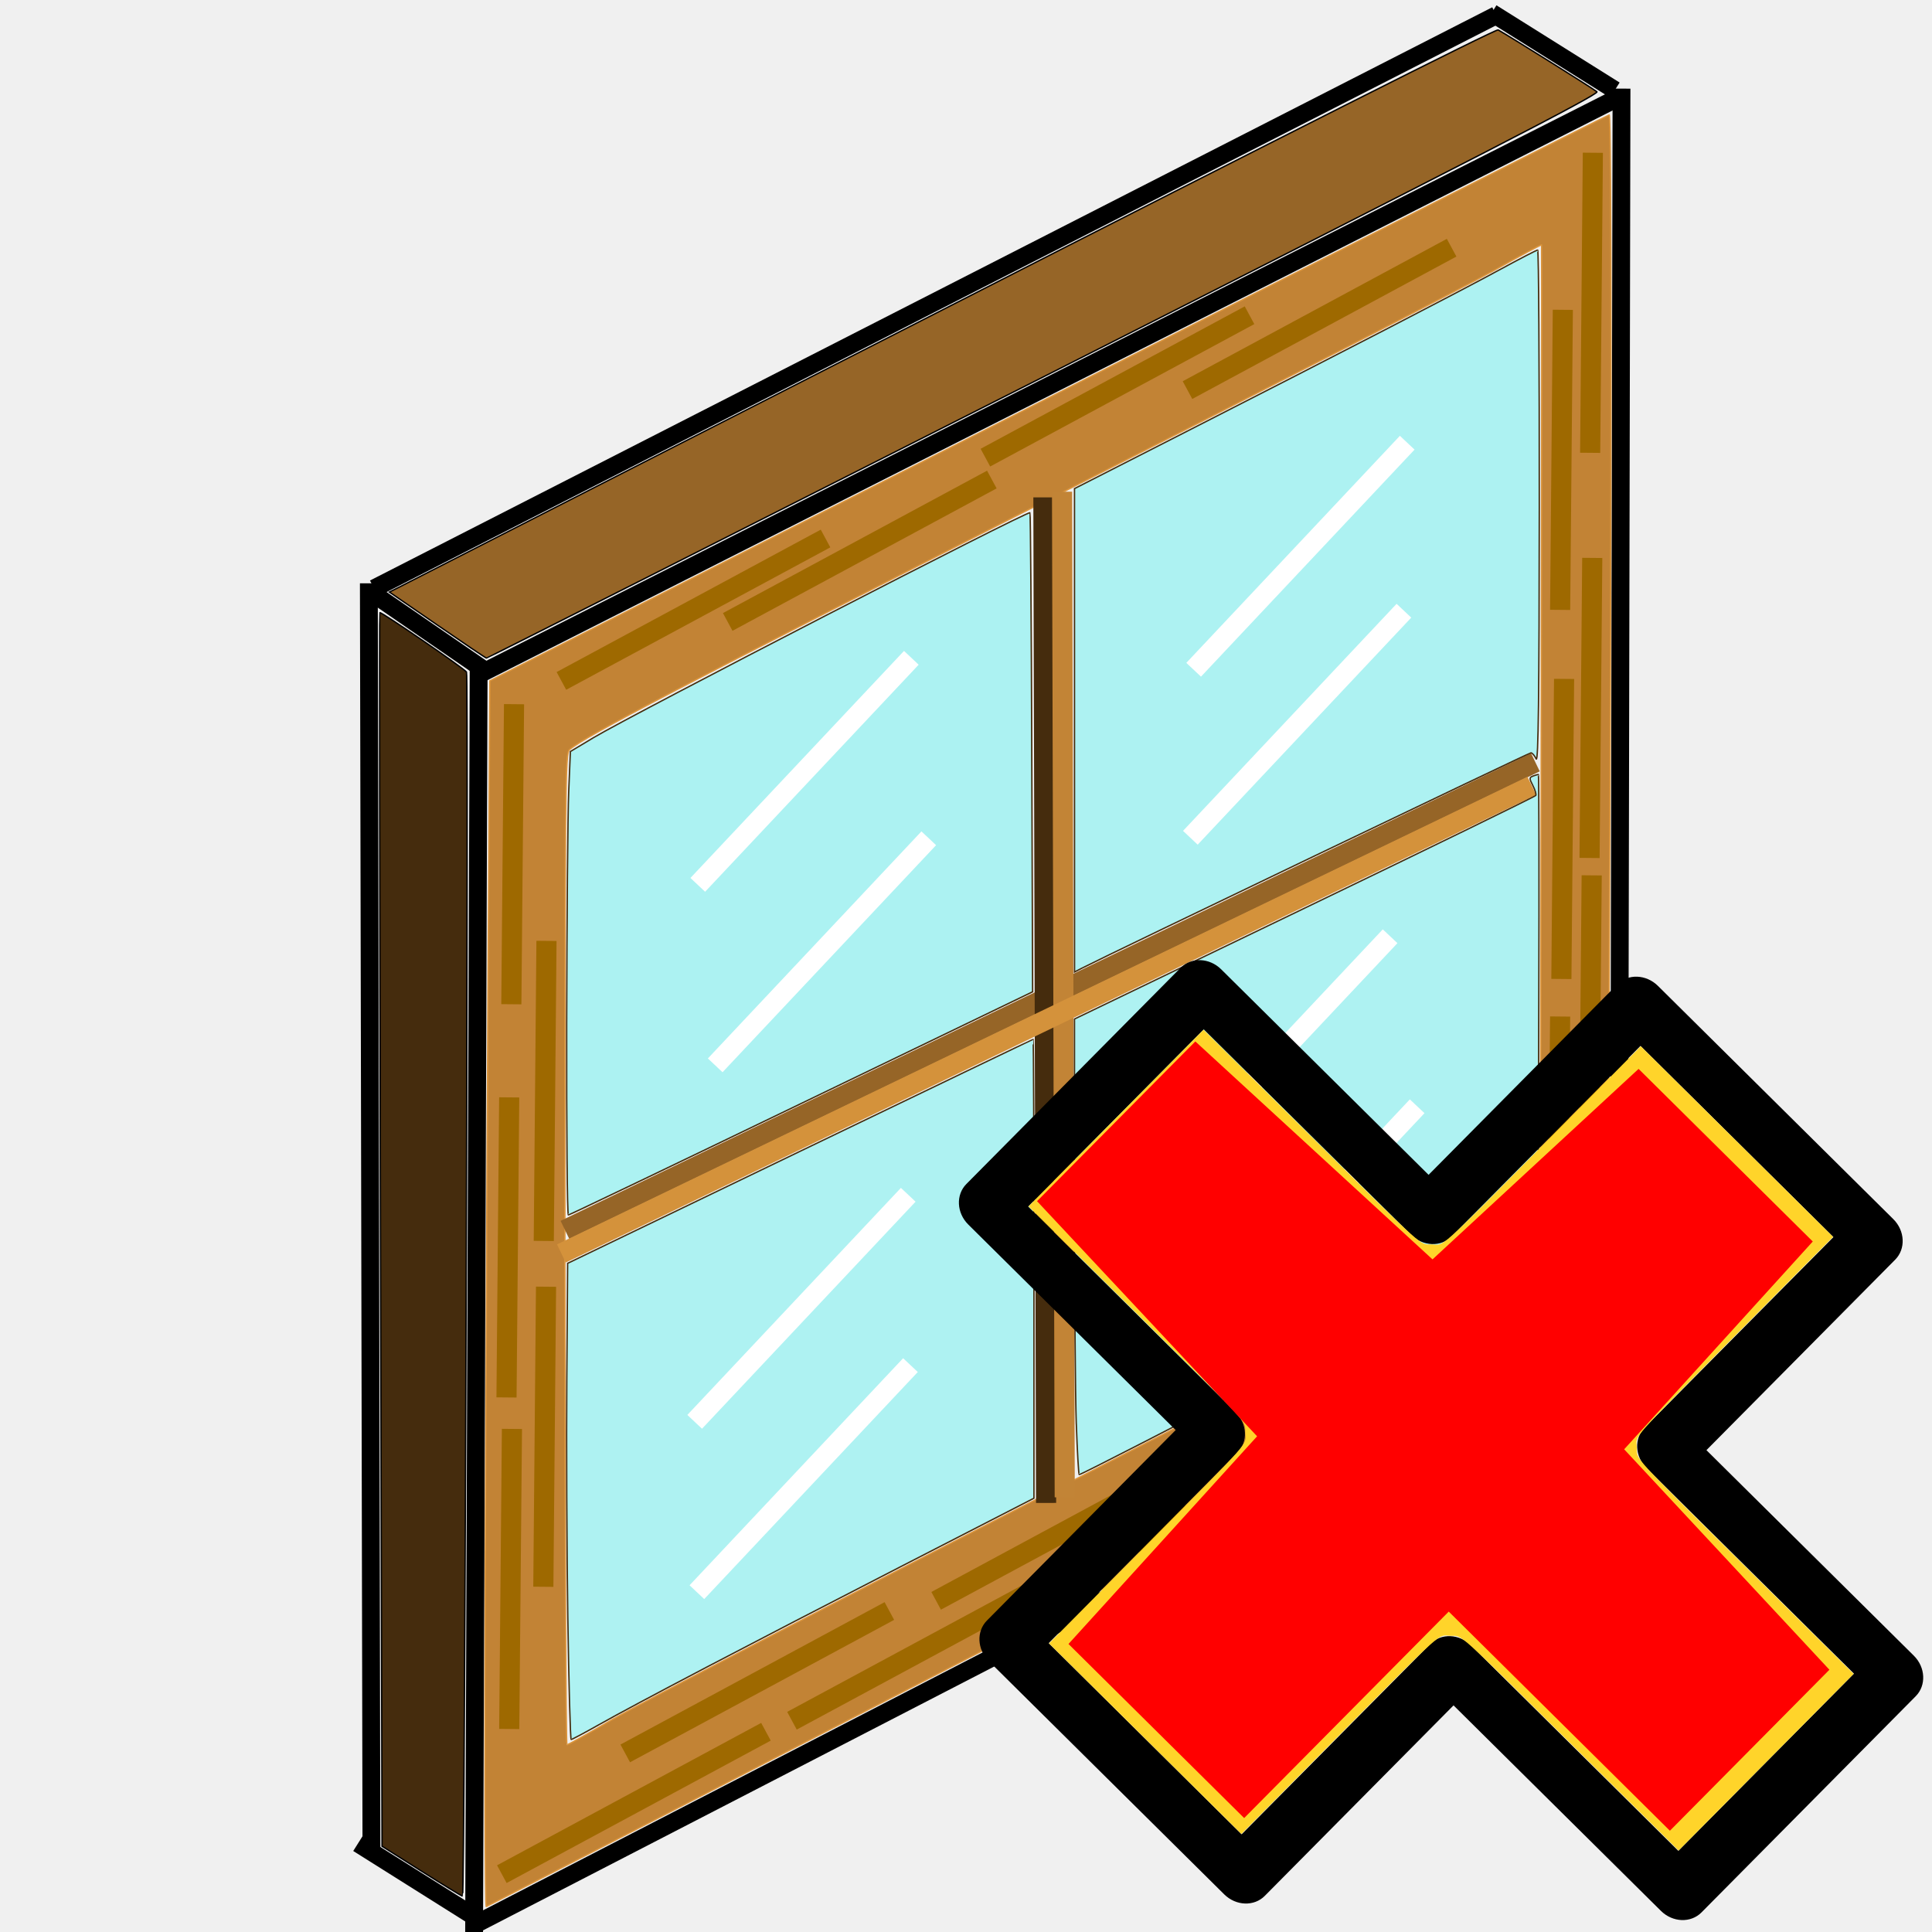
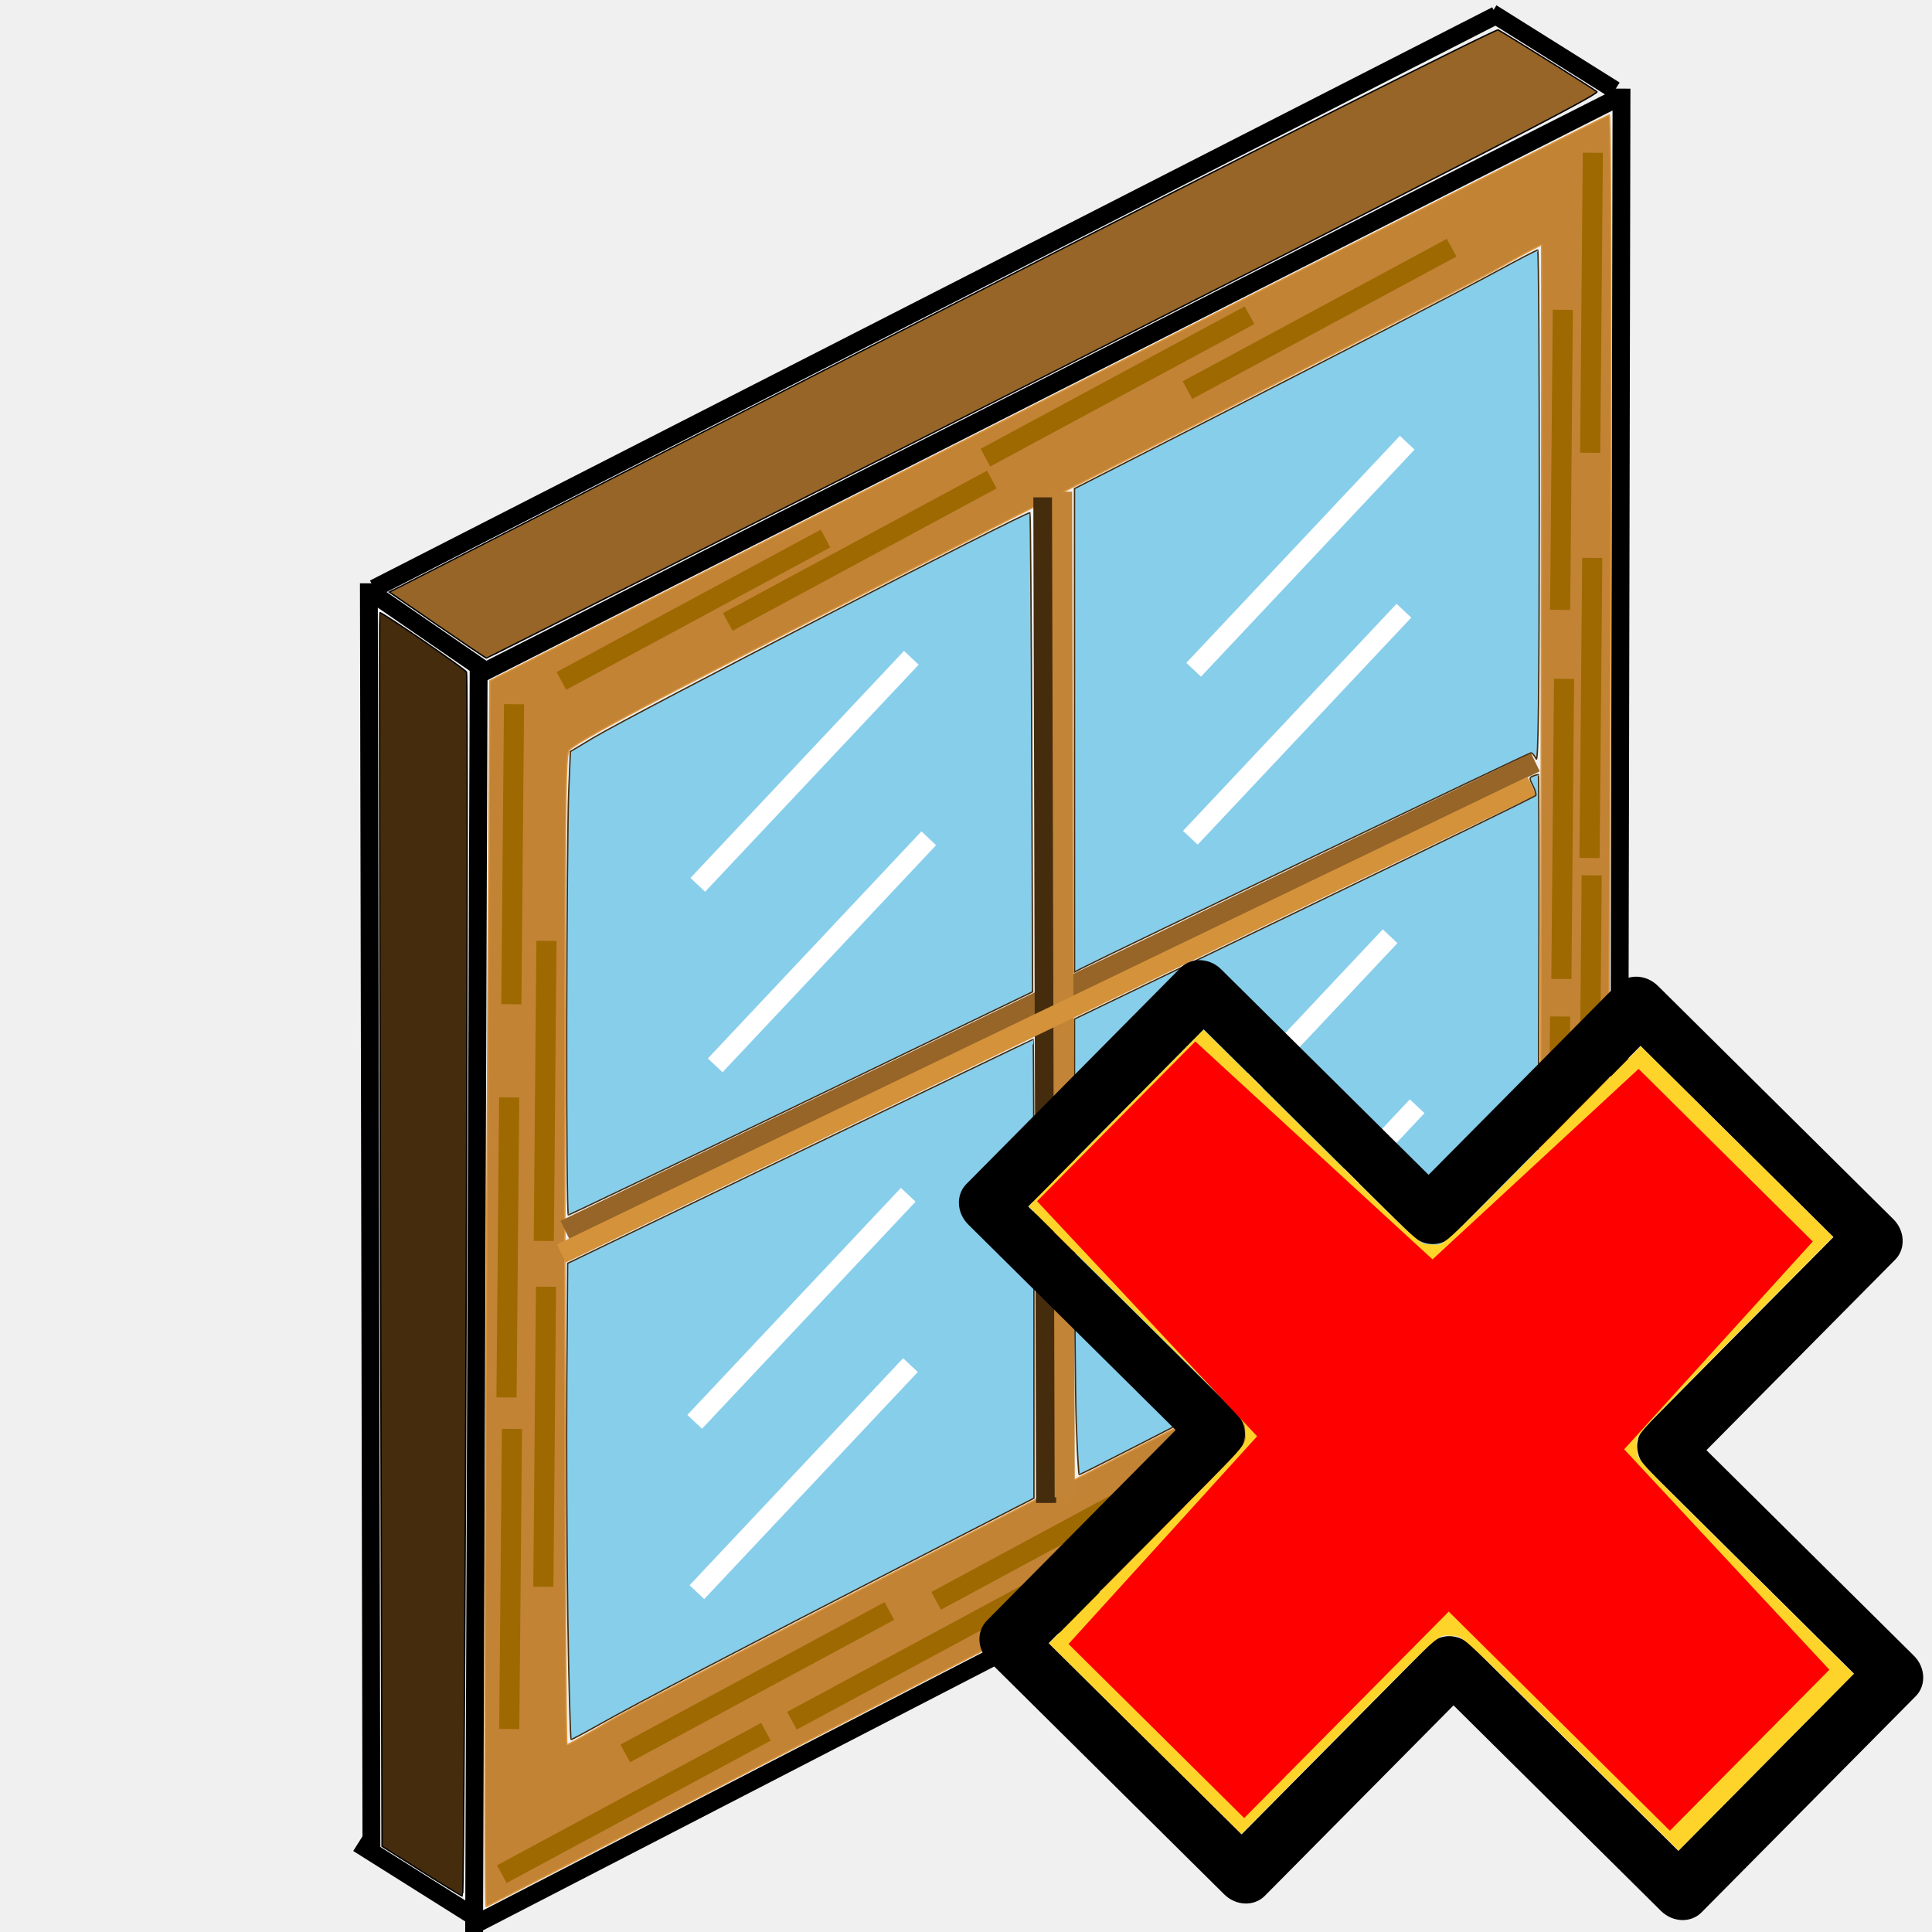
<svg xmlns="http://www.w3.org/2000/svg" width="48" height="48" viewBox="0 0 48 48" xml:space="preserve" version="1.1" id="svg11">
  <defs id="defs11">
	
	
	
	
	
	
	
L69.35 16.65L69.35 16.65	
	
	
L55.71 38.43L55.71 38.43</defs>
  <path style="fill:none;fill-rule:evenodd;stroke:#000000;stroke-width:0.443;stroke-linecap:butt;stroke-linejoin:miter;stroke-dasharray:none;stroke-opacity:1" d="M 11.944,16.735 40.234,2.41" id="path12" />
  <path style="fill:none;fill-rule:evenodd;stroke:#000000;stroke-width:0.443;stroke-linecap:butt;stroke-linejoin:miter;stroke-dasharray:none;stroke-opacity:1" d="M 40.223,33.283 40.286,2.202" id="path13" />
  <path style="fill:none;fill-rule:evenodd;stroke:#000000;stroke-width:0.443;stroke-linecap:butt;stroke-linejoin:miter;stroke-dasharray:none;stroke-opacity:1" d="M 11.854,47.786 40.326,33.09" id="path14" />
  <path style="fill:none;fill-rule:evenodd;stroke:#000000;stroke-width:0.443;stroke-linecap:butt;stroke-linejoin:miter;stroke-dasharray:none;stroke-opacity:1" d="M 11.892,16.528 11.779,48.001" id="path15" />
  <path style="fill:none;fill-rule:evenodd;stroke:#000000;stroke-width:0.443;stroke-linecap:butt;stroke-linejoin:miter;stroke-dasharray:none;stroke-opacity:1" d="M 40.121,2.238 37.061,0.319" id="path16" />
  <path style="fill:none;fill-rule:evenodd;stroke:#000000;stroke-width:0.443;stroke-linecap:butt;stroke-linejoin:miter;stroke-dasharray:none;stroke-opacity:1" d="M 37.175,0.378 9.293,14.62" id="path17" />
  <path style="fill:none;fill-rule:evenodd;stroke:#000000;stroke-width:0.443;stroke-linecap:butt;stroke-linejoin:miter;stroke-dasharray:none;stroke-opacity:1" d="M 11.968,16.604 9.164,14.675" id="path18" />
  <path style="fill:none;fill-rule:evenodd;stroke:#000000;stroke-width:0.443;stroke-linecap:butt;stroke-linejoin:miter;stroke-dasharray:none;stroke-opacity:1" d="M 11.85,47.66 8.894,45.8" id="path19" />
  <path style="fill:none;fill-rule:evenodd;stroke:#000000;stroke-width:0.443;stroke-linecap:butt;stroke-linejoin:miter;stroke-dasharray:none;stroke-opacity:1" d="m 9.164,14.492 0.064,31.432" id="path20" />
  <path style="fill:#452c0d;fill-opacity:1;stroke:#000000;stroke-width:0.034;stroke-dasharray:none;stroke-opacity:1" d="M 10.471,46.488 9.492,45.87 9.453,30.557 c -0.021,-8.422 -0.028,-15.323 -0.016,-15.335 0.03,-0.031 2.097,1.386 2.153,1.475 0.055,0.089 -0.043,30.416 -0.098,30.412 -0.023,-0.002 -0.482,-0.281 -1.021,-0.621 z" id="path23" />
  <path style="fill:#c28335;fill-opacity:1;stroke:#db953d;stroke-width:0.034;stroke-dasharray:none;stroke-opacity:1" d="m 12.058,38.538 c 0.018,-4.869 0.051,-11.726 0.073,-15.238 l 0.04,-6.385 13.883,-7.03 c 7.635,-3.867 13.903,-7.03 13.927,-7.03 0.057,0 0.057,9.224 1.92e-4,20.97 l -0.045,9.172 -13.899,7.175 c -7.644,3.946 -13.925,7.185 -13.956,7.197 -0.032,0.012 -0.042,-3.962 -0.024,-8.831 z m 3.188,4.166 c 0.609,-0.356 5.595,-2.943 11.08,-5.749 5.485,-2.806 10.417,-5.36 10.959,-5.677 l 0.986,-0.575 0.021,-12.296 c 0.012,-6.763 0.015,-12.307 0.007,-12.321 -0.008,-0.014 -0.537,0.27 -1.175,0.63 -0.639,0.36 -5.679,2.951 -11.202,5.757 -9.015,4.581 -11.392,5.823 -11.77,6.149 -0.111,0.096 -0.118,0.771 -0.118,12.415 0,6.772 0.023,12.313 0.052,12.313 0.028,0 0.55,-0.291 1.158,-0.647 z" id="path24" />
  <path style="fill:#966527;fill-opacity:1;stroke:#000000;stroke-width:0.034;stroke-dasharray:none;stroke-opacity:1" d="M 10.865,15.528 9.674,14.709 9.891,14.601 C 10.01,14.541 16.189,11.388 23.621,7.594 31.754,3.442 37.169,0.714 37.221,0.743 37.539,0.923 39.607,2.218 39.675,2.28 39.741,2.34 36.603,3.956 25.938,9.355 18.336,13.204 12.103,16.352 12.086,16.35 12.069,16.349 11.519,15.979 10.865,15.528 Z" id="path25" />
  <path style="display:inline;fill:none;fill-rule:evenodd;stroke:#966527;stroke-width:0.5;stroke-linecap:butt;stroke-linejoin:miter;stroke-dasharray:none;stroke-opacity:1" d="M 14.036,30.557 38.146,18.939" id="path1" />
  <path style="display:inline;fill:none;fill-rule:evenodd;stroke:#452c0d;stroke-width:0.5;stroke-linecap:butt;stroke-linejoin:miter;stroke-dasharray:none;stroke-opacity:1" d="m 25.923,12.357 0.067,24.983" id="path2" />
  <path style="display:inline;fill:none;fill-rule:evenodd;stroke:#c28436;stroke-width:0.5;stroke-linecap:butt;stroke-linejoin:miter;stroke-dasharray:none;stroke-opacity:1" d="m 26.386,12.217 0.067,24.983" id="path2-1" />
  <path style="display:inline;fill:none;fill-rule:evenodd;stroke:#d4923b;stroke-width:0.5;stroke-linecap:butt;stroke-linejoin:miter;stroke-dasharray:none;stroke-opacity:1" d="M 13.947,31.142 38.057,19.523" id="path1-6" />
-   <path style="fill:#acf2f2;fill-opacity:1;stroke:#452c0d;stroke-width:0.034;stroke-dasharray:none;stroke-opacity:1" d="m 14.079,25.437 c 0.005,-2.613 0.027,-5.205 0.05,-5.759 l 0.042,-1.007 0.571,-0.342 c 0.965,-0.578 10.794,-5.643 10.847,-5.59 0.013,0.013 0.034,2.696 0.045,5.963 l 0.021,5.939 -5.742,2.771 c -3.158,1.524 -5.765,2.772 -5.792,2.774 -0.028,0.002 -0.046,-2.135 -0.042,-4.748 z" id="path3" />
-   <path style="fill:#adf2f2;fill-opacity:1;stroke:#452c0d;stroke-width:0.034;stroke-dasharray:none;stroke-opacity:1" d="m 26.696,18.143 v -6.004 l 2.804,-1.429 C 33.362,8.743 36.163,7.295 37.246,6.708 37.748,6.435 38.179,6.212 38.203,6.212 c 0.024,0 0.042,2.879 0.04,6.397 -0.003,4.65 -0.024,6.356 -0.077,6.246 -0.04,-0.083 -0.099,-0.151 -0.13,-0.151 -0.046,0 -10.493,5.009 -11.154,5.349 l -0.185,0.095 z" id="path4" />
-   <path style="fill:#aef2f2;fill-opacity:1;stroke:#452c0d;stroke-width:0.034;stroke-dasharray:none;stroke-opacity:1" d="m 26.74,35.376 c -0.024,-0.693 -0.044,-3.239 -0.044,-5.659 l -1.9e-4,-4.4 5.715,-2.753 c 3.143,-1.514 5.728,-2.774 5.745,-2.801 0.016,-0.027 -0.016,-0.137 -0.072,-0.245 -0.091,-0.177 -0.091,-0.201 0.003,-0.237 0.058,-0.022 0.117,-0.04 0.133,-0.04 0.016,0 0.021,2.572 0.011,5.716 l -0.017,5.716 -0.638,0.37 c -0.832,0.482 -10.668,5.593 -10.763,5.593 -0.015,0 -0.048,-0.567 -0.072,-1.259 z" id="path5" />
-   <path style="fill:#aef2f2;fill-opacity:1;stroke:#452c0d;stroke-width:0.034;stroke-dasharray:none;stroke-opacity:1" d="m 14.107,40.178 c -0.025,-1.671 -0.036,-4.333 -0.025,-5.915 l 0.021,-2.876 5.772,-2.782 c 3.175,-1.53 5.781,-2.782 5.792,-2.782 0.011,0 0.021,2.565 0.021,5.7 v 5.7 l -3.308,1.699 c -3.78,1.942 -6.577,3.407 -7.509,3.933 -0.353,0.199 -0.659,0.362 -0.68,0.362 -0.021,0 -0.059,-1.368 -0.084,-3.039 z" id="path6" />
+   <path style="fill:#87ceeb;fill-opacity:1;stroke:#452c0d;stroke-width:0.034;stroke-dasharray:none;stroke-opacity:1" d="m 14.079,25.437 c 0.005,-2.613 0.027,-5.205 0.05,-5.759 l 0.042,-1.007 0.571,-0.342 c 0.965,-0.578 10.794,-5.643 10.847,-5.59 0.013,0.013 0.034,2.696 0.045,5.963 l 0.021,5.939 -5.742,2.771 c -3.158,1.524 -5.765,2.772 -5.792,2.774 -0.028,0.002 -0.046,-2.135 -0.042,-4.748 z" id="path3" />
+   <path style="fill:#87ceeb;fill-opacity:1;stroke:#452c0d;stroke-width:0.034;stroke-dasharray:none;stroke-opacity:1" d="m 26.696,18.143 v -6.004 l 2.804,-1.429 C 33.362,8.743 36.163,7.295 37.246,6.708 37.748,6.435 38.179,6.212 38.203,6.212 c 0.024,0 0.042,2.879 0.04,6.397 -0.003,4.65 -0.024,6.356 -0.077,6.246 -0.04,-0.083 -0.099,-0.151 -0.13,-0.151 -0.046,0 -10.493,5.009 -11.154,5.349 l -0.185,0.095 z" id="path4" />
+   <path style="fill:#87ceeb;fill-opacity:1;stroke:#452c0d;stroke-width:0.034;stroke-dasharray:none;stroke-opacity:1" d="m 26.74,35.376 c -0.024,-0.693 -0.044,-3.239 -0.044,-5.659 l -1.9e-4,-4.4 5.715,-2.753 c 3.143,-1.514 5.728,-2.774 5.745,-2.801 0.016,-0.027 -0.016,-0.137 -0.072,-0.245 -0.091,-0.177 -0.091,-0.201 0.003,-0.237 0.058,-0.022 0.117,-0.04 0.133,-0.04 0.016,0 0.021,2.572 0.011,5.716 l -0.017,5.716 -0.638,0.37 c -0.832,0.482 -10.668,5.593 -10.763,5.593 -0.015,0 -0.048,-0.567 -0.072,-1.259 z" id="path5" />
+   <path style="fill:#87ceeb;fill-opacity:1;stroke:#452c0d;stroke-width:0.034;stroke-dasharray:none;stroke-opacity:1" d="m 14.107,40.178 c -0.025,-1.671 -0.036,-4.333 -0.025,-5.915 l 0.021,-2.876 5.772,-2.782 c 3.175,-1.53 5.781,-2.782 5.792,-2.782 0.011,0 0.021,2.565 0.021,5.7 v 5.7 l -3.308,1.699 c -3.78,1.942 -6.577,3.407 -7.509,3.933 -0.353,0.199 -0.659,0.362 -0.68,0.362 -0.021,0 -0.059,-1.368 -0.084,-3.039 z" id="path6" />
  <path style="fill:none;fill-rule:evenodd;stroke:#ffffff;stroke-width:0.5;stroke-linecap:butt;stroke-linejoin:miter;stroke-dasharray:none;stroke-opacity:1" d="m 22.565,29.684 -5.306,5.641" id="path7" />
  <path style="fill:none;fill-rule:evenodd;stroke:#ffffff;stroke-width:0.5;stroke-linecap:butt;stroke-linejoin:miter;stroke-dasharray:none;stroke-opacity:1" d="m 34.537,23.261 -5.306,5.641" id="path7-2" />
  <path style="fill:none;fill-rule:evenodd;stroke:#ffffff;stroke-width:0.5;stroke-linecap:butt;stroke-linejoin:miter;stroke-dasharray:none;stroke-opacity:1" d="m 34.962,10.999 -5.306,5.641" id="path7-2-6" />
  <path style="fill:none;fill-rule:evenodd;stroke:#ffffff;stroke-width:0.5;stroke-linecap:butt;stroke-linejoin:miter;stroke-dasharray:none;stroke-opacity:1" d="m 22.62,33.916 -5.306,5.641" id="path7-2-5" />
  <path style="fill:none;fill-rule:evenodd;stroke:#ffffff;stroke-width:0.5;stroke-linecap:butt;stroke-linejoin:miter;stroke-dasharray:none;stroke-opacity:1" d="m 35.209,27.485 -5.306,5.641" id="path7-2-4" />
  <path style="fill:none;fill-rule:evenodd;stroke:#ffffff;stroke-width:0.5;stroke-linecap:butt;stroke-linejoin:miter;stroke-dasharray:none;stroke-opacity:1" d="m 34.88,15.173 -5.306,5.641" id="path7-2-65" />
  <path style="fill:none;fill-rule:evenodd;stroke:#ffffff;stroke-width:0.5;stroke-linecap:butt;stroke-linejoin:miter;stroke-dasharray:none;stroke-opacity:1" d="m 23.075,20.827 -5.306,5.641" id="path7-2-9" />
  <path style="fill:none;fill-rule:evenodd;stroke:#ffffff;stroke-width:0.5;stroke-linecap:butt;stroke-linejoin:miter;stroke-dasharray:none;stroke-opacity:1" d="m 22.642,16.343 -5.306,5.641" id="path7-2-7" />
  <path style="display:inline;fill:none;fill-rule:evenodd;stroke:#9e6900;stroke-width:0.5;stroke-linecap:butt;stroke-linejoin:miter;stroke-dasharray:none;stroke-opacity:1" d="m 13.566,31.968 -0.067,7.455" id="path8" />
  <path style="display:inline;fill:none;fill-rule:evenodd;stroke:#9e6900;stroke-width:0.5;stroke-linecap:butt;stroke-linejoin:miter;stroke-dasharray:none;stroke-opacity:1" d="m 12.771,17.495 -0.067,7.455" id="path8-5" />
  <path style="display:inline;fill:none;fill-rule:evenodd;stroke:#9e6900;stroke-width:0.5;stroke-linecap:butt;stroke-linejoin:miter;stroke-dasharray:none;stroke-opacity:1" d="m 12.651,27.264 -0.067,7.455" id="path8-54" />
  <path style="display:inline;fill:none;fill-rule:evenodd;stroke:#9e6900;stroke-width:0.5;stroke-linecap:butt;stroke-linejoin:miter;stroke-dasharray:none;stroke-opacity:1" d="m 13.577,23.376 -0.067,7.455" id="path8-4" />
  <path style="display:inline;fill:none;fill-rule:evenodd;stroke:#9e6900;stroke-width:0.5;stroke-linecap:butt;stroke-linejoin:miter;stroke-dasharray:none;stroke-opacity:1" d="m 12.719,35.501 -0.067,7.455" id="path8-3" />
  <path style="display:inline;fill:none;fill-rule:evenodd;stroke:#9e6900;stroke-width:0.5;stroke-linecap:butt;stroke-linejoin:miter;stroke-dasharray:none;stroke-opacity:1" d="m 38.828,7.697 -0.067,7.455" id="path8-7" />
  <path style="display:inline;fill:none;fill-rule:evenodd;stroke:#9e6900;stroke-width:0.5;stroke-linecap:butt;stroke-linejoin:miter;stroke-dasharray:none;stroke-opacity:1" d="m 39.559,13.861 -0.067,7.455" id="path8-6" />
  <path style="display:inline;fill:none;fill-rule:evenodd;stroke:#9e6900;stroke-width:0.5;stroke-linecap:butt;stroke-linejoin:miter;stroke-dasharray:none;stroke-opacity:1" d="M 39.574,3.795 39.507,11.25" id="path8-8" />
  <path style="display:inline;fill:none;fill-rule:evenodd;stroke:#9e6900;stroke-width:0.5;stroke-linecap:butt;stroke-linejoin:miter;stroke-dasharray:none;stroke-opacity:1" d="m 38.761,25.255 -0.067,7.455" id="path8-31" />
  <path style="display:inline;fill:none;fill-rule:evenodd;stroke:#9e6900;stroke-width:0.5;stroke-linecap:butt;stroke-linejoin:miter;stroke-dasharray:none;stroke-opacity:1" d="m 39.545,21.748 -0.067,7.455" id="path8-9" />
  <path style="display:inline;fill:none;fill-rule:evenodd;stroke:#9e6900;stroke-width:0.5;stroke-linecap:butt;stroke-linejoin:miter;stroke-dasharray:none;stroke-opacity:1" d="m 38.859,16.867 -0.067,7.455" id="path8-0" />
  <path style="display:inline;fill:none;fill-rule:evenodd;stroke:#9e6900;stroke-width:0.5;stroke-linecap:butt;stroke-linejoin:miter;stroke-dasharray:none;stroke-opacity:1" d="M 20.51,13.379 13.948,16.917" id="path8-89" />
  <path style="display:inline;fill:none;fill-rule:evenodd;stroke:#9e6900;stroke-width:0.5;stroke-linecap:butt;stroke-linejoin:miter;stroke-dasharray:none;stroke-opacity:1" d="m 36.065,6.154 -6.562,3.538" id="path8-89-2" />
  <path style="display:inline;fill:none;fill-rule:evenodd;stroke:#9e6900;stroke-width:0.5;stroke-linecap:butt;stroke-linejoin:miter;stroke-dasharray:none;stroke-opacity:1" d="M 29.82,36.234 23.258,39.772" id="path8-89-22" />
  <path style="display:inline;fill:none;fill-rule:evenodd;stroke:#9e6900;stroke-width:0.5;stroke-linecap:butt;stroke-linejoin:miter;stroke-dasharray:none;stroke-opacity:1" d="M 34.767,34.824 28.205,38.362" id="path8-89-1" />
  <path style="display:inline;fill:none;fill-rule:evenodd;stroke:#9e6900;stroke-width:0.5;stroke-linecap:butt;stroke-linejoin:miter;stroke-dasharray:none;stroke-opacity:1" d="m 26.238,39.213 -6.562,3.538" id="path8-89-6" />
  <path style="display:inline;fill:none;fill-rule:evenodd;stroke:#9e6900;stroke-width:0.5;stroke-linecap:butt;stroke-linejoin:miter;stroke-dasharray:none;stroke-opacity:1" d="M 37.752,31.854 31.191,35.392" id="path8-89-5" />
  <path style="display:inline;fill:none;fill-rule:evenodd;stroke:#9e6900;stroke-width:0.5;stroke-linecap:butt;stroke-linejoin:miter;stroke-dasharray:none;stroke-opacity:1" d="m 24.642,11.914 -6.562,3.538" id="path8-89-4" />
  <path style="display:inline;fill:none;fill-rule:evenodd;stroke:#9e6900;stroke-width:0.5;stroke-linecap:butt;stroke-linejoin:miter;stroke-dasharray:none;stroke-opacity:1" d="m 31.044,7.832 -6.562,3.538" id="path8-89-0" />
  <path style="display:inline;fill:none;fill-rule:evenodd;stroke:#9e6900;stroke-width:0.5;stroke-linecap:butt;stroke-linejoin:miter;stroke-dasharray:none;stroke-opacity:1" d="m 22.096,40.025 -6.562,3.538" id="path8-89-17" />
  <path style="display:inline;fill:none;fill-rule:evenodd;stroke:#9e6900;stroke-width:0.5;stroke-linecap:butt;stroke-linejoin:miter;stroke-dasharray:none;stroke-opacity:1" d="m 19.03,43.025 -6.562,3.538" id="path8-89-11" />
  <g style="fill:#000000" id="g4" transform="matrix(2.063242,0,0,2.063242,-11.61233,-13.16796)">
    <g id="g3" transform="rotate(44.73804,22.98084,23.72336)">
      <g id="g2" transform="matrix(-0.02879408,0,0,-0.02644897,29.21168,29.44672)">
        <g id="g1">
          <path d="m 147.103,432.785 h 138.581 c 6.902,0 12.5,-5.596 12.5,-12.5 V 298.182 h 122.102 c 6.904,0 12.5,-5.597 12.5,-12.5 V 147.104 c 0,-6.903 -5.596,-12.5 -12.5,-12.5 H 298.184 V 12.5 C 298.184,5.597 292.586,0 285.684,0 H 147.103 c -6.904,0 -12.5,5.597 -12.5,12.5 V 134.604 H 12.5 c -6.904,0 -12.5,5.597 -12.5,12.5 v 138.578 c 0,6.903 5.596,12.5 12.5,12.5 h 122.103 v 122.104 c 0,6.903 5.597,12.499 12.5,12.499 z M 25,273.182 V 159.604 h 122.103 c 6.903,0 12.5,-5.597 12.5,-12.5 V 25 h 113.581 v 122.104 c 0,6.903 5.596,12.5 12.5,12.5 H 407.786 V 273.182 H 285.684 c -6.904,0 -12.5,5.598 -12.5,12.5 V 407.786 H 159.603 V 285.682 c 0,-6.902 -5.597,-12.5 -12.5,-12.5 z" id="path1-5" />
        </g>
        <path style="fill:#ffd42a;stroke-width:0.468" d="m 159.78,345.61 c 0,-70.232 0.289,-64.873 -3.721,-68.883 -4.01,-4.01 1.349,-3.721 -68.883,-3.721 H 25.031 V 216.393 159.78 h 62.144 c 70.232,0 64.873,0.289 68.883,-3.721 4.01,-4.01 3.721,1.349 3.721,-68.883 V 25.031 h 56.613 56.613 v 62.144 c 0,70.232 -0.289,64.873 3.721,68.883 4.01,4.01 -1.349,3.721 68.883,3.721 h 62.144 v 56.613 56.613 h -62.144 c -70.232,0 -64.873,-0.289 -68.883,3.721 -4.01,4.01 -3.721,-1.349 -3.721,68.883 v 62.144 H 216.393 159.78 Z" id="path2-9" />
      </g>
      <path style="fill:#ff0000;stroke-width:0.25" d="M 21.449,26.938 21.375,25.25 19.438,25.177 17.5,25.104 V 23.75 22.396 l 1.938,-0.073 1.938,-0.073 0.074,-1.688 0.074,-1.688 H 23 24.477 l 0.074,1.688 0.074,1.688 1.812,0.073 1.812,0.073 V 23.761 25.125 H 26.375 24.5 v 1.75 1.75 h -1.489 -1.489 z" id="path3-7" />
    </g>
  </g>
</svg>
